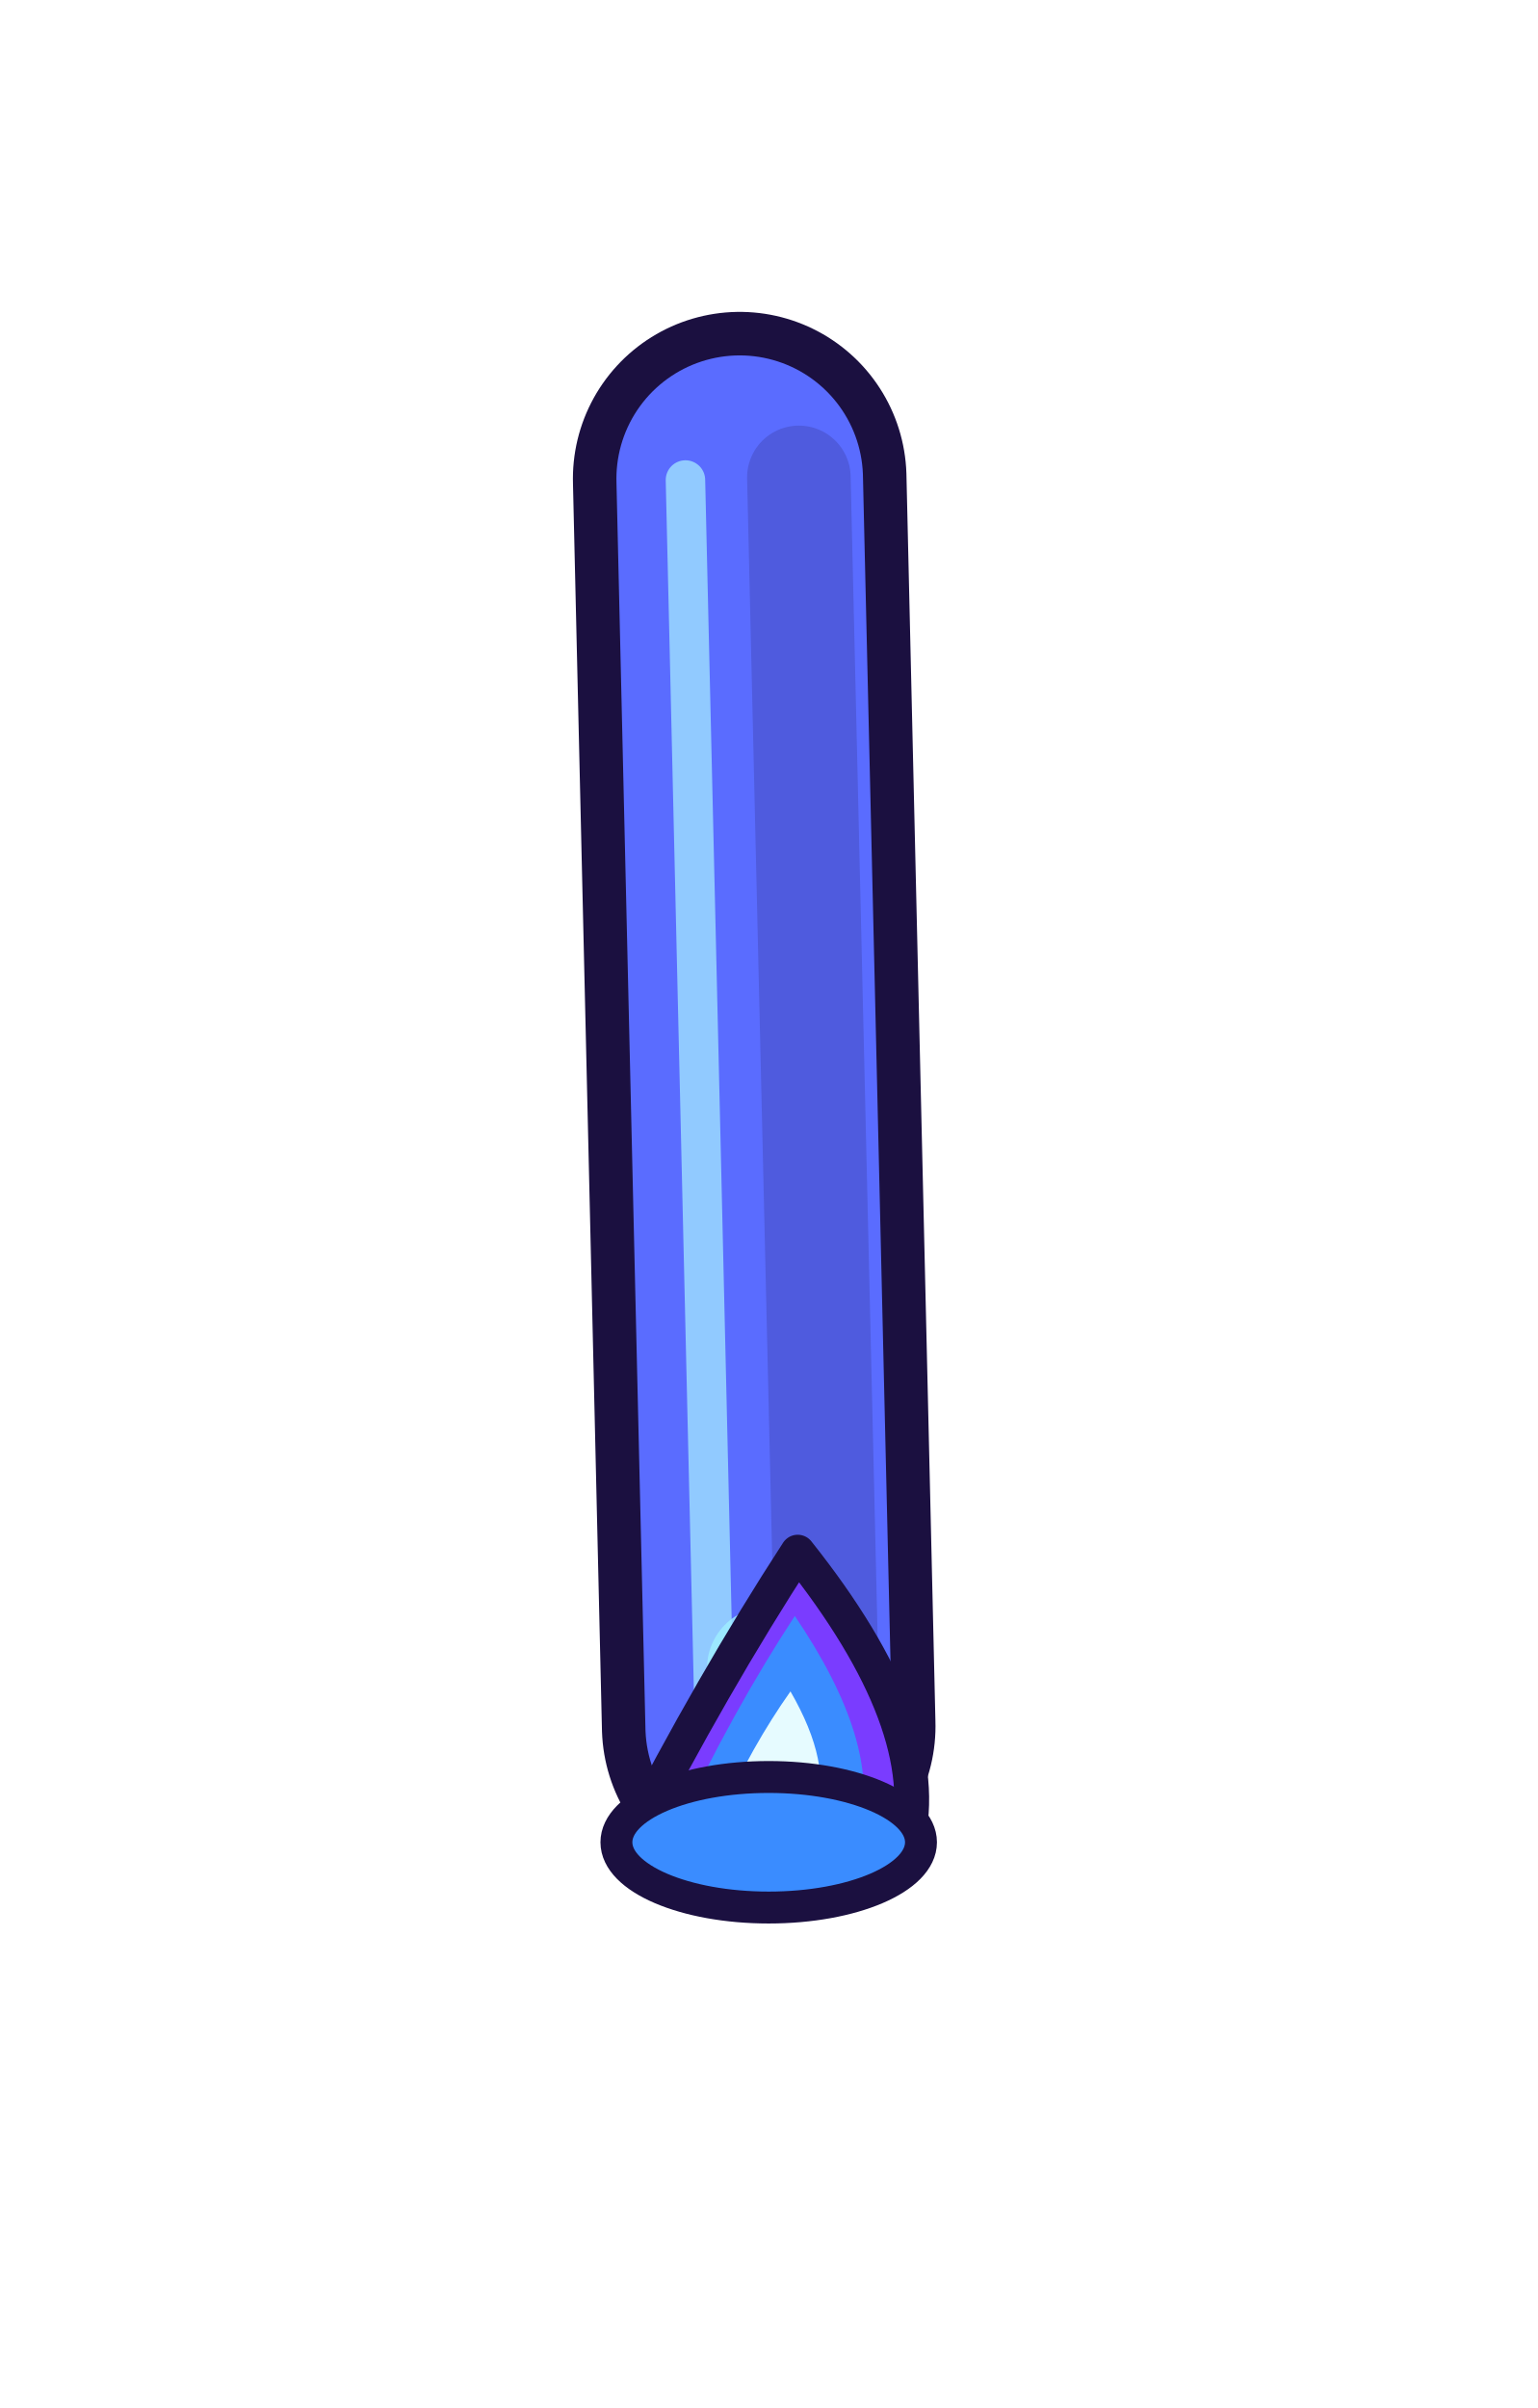
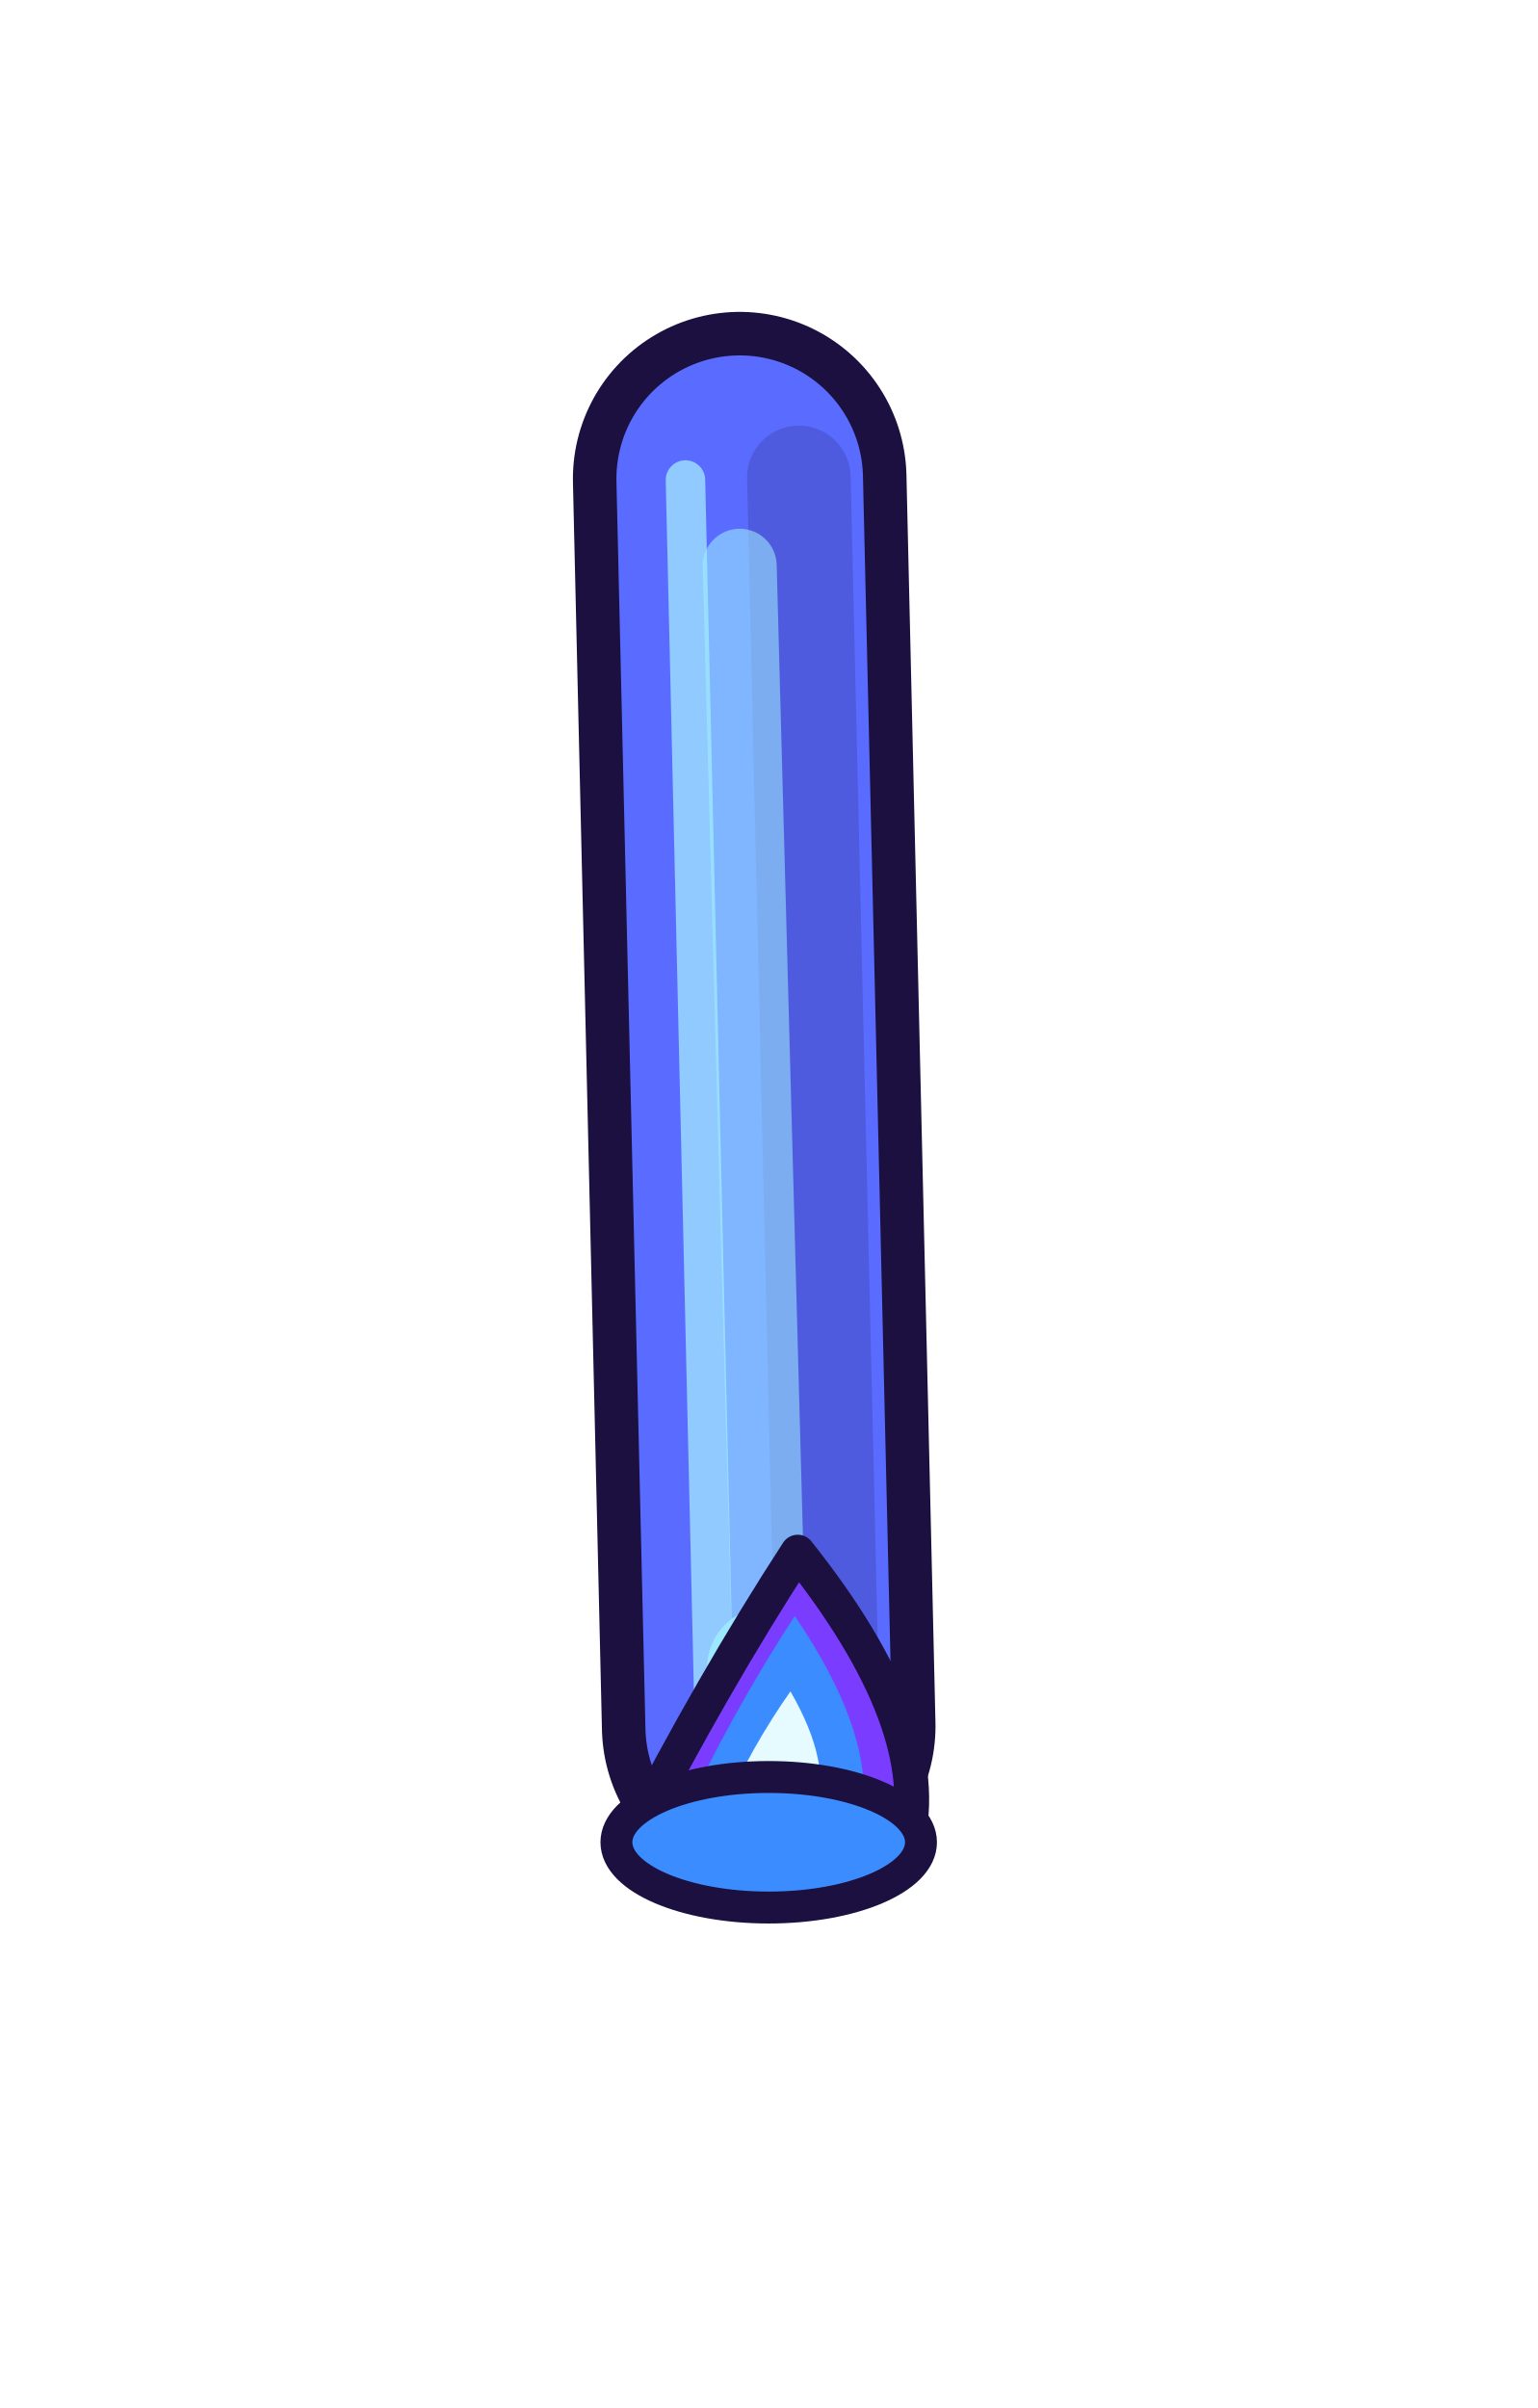
<svg xmlns="http://www.w3.org/2000/svg" width="212" height="332" viewBox="-40 -129 106 166">
  <line x1="11" y1="-96" x2="13" y2="-10" stroke="#1b1040" stroke-width="23" stroke-linecap="round" />
  <line x1="11" y1="-96" x2="13" y2="-10" stroke="#5a6cff" stroke-width="17" stroke-linecap="round" />
  <line x1="15.08" y1="-96.09" x2="17.08" y2="-10.09" stroke="#4b56d2" stroke-width="7.14" stroke-linecap="round" stroke-opacity="0.75" />
  <line x1="7.26" y1="-95.91" x2="9.26" y2="-9.91" stroke="#a9f2ff" stroke-width="2.72" stroke-linecap="round" stroke-opacity="0.7" />
+   <line x1="11" y1="-90" x2="13" y2="-16" stroke="#9ff0ff" stroke-width="5.1" stroke-linecap="round" stroke-opacity="0.55" />
  <line x1="13" y1="-14" x2="13" y2="-6" stroke="#9ff0ff" stroke-width="8.5" stroke-linecap="round" stroke-opacity="0.8" />
  <path d="M3.5 -2 Q9.15 -13 15 -22 Q24.55 -10 22.5 -2 Q13 4.65 3.5 -2 Z" fill="#7a3cff" stroke="#1b1040" stroke-width="2.4" stroke-linejoin="round" stroke-linecap="round" />
  <path d="M6.73 -3 Q10.5 -11.03 14.8 -17.6 Q20.74 -8.84 19.27 -3 Q13 1.39 6.73 -3 Z" fill="#3a8cff" />
  <path d="M9.77 -4 Q11.83 -8.62 14.5 -12.4 Q17.41 -7.36 16.23 -4 Q13 -1.74 9.77 -4 Z" fill="#e6fbff" />
  <ellipse cx="13" cy="-2" rx="10.5" ry="4.5" fill="#3a8cff" stroke="#1b1040" stroke-width="2.2" stroke-linejoin="round" />
</svg>
